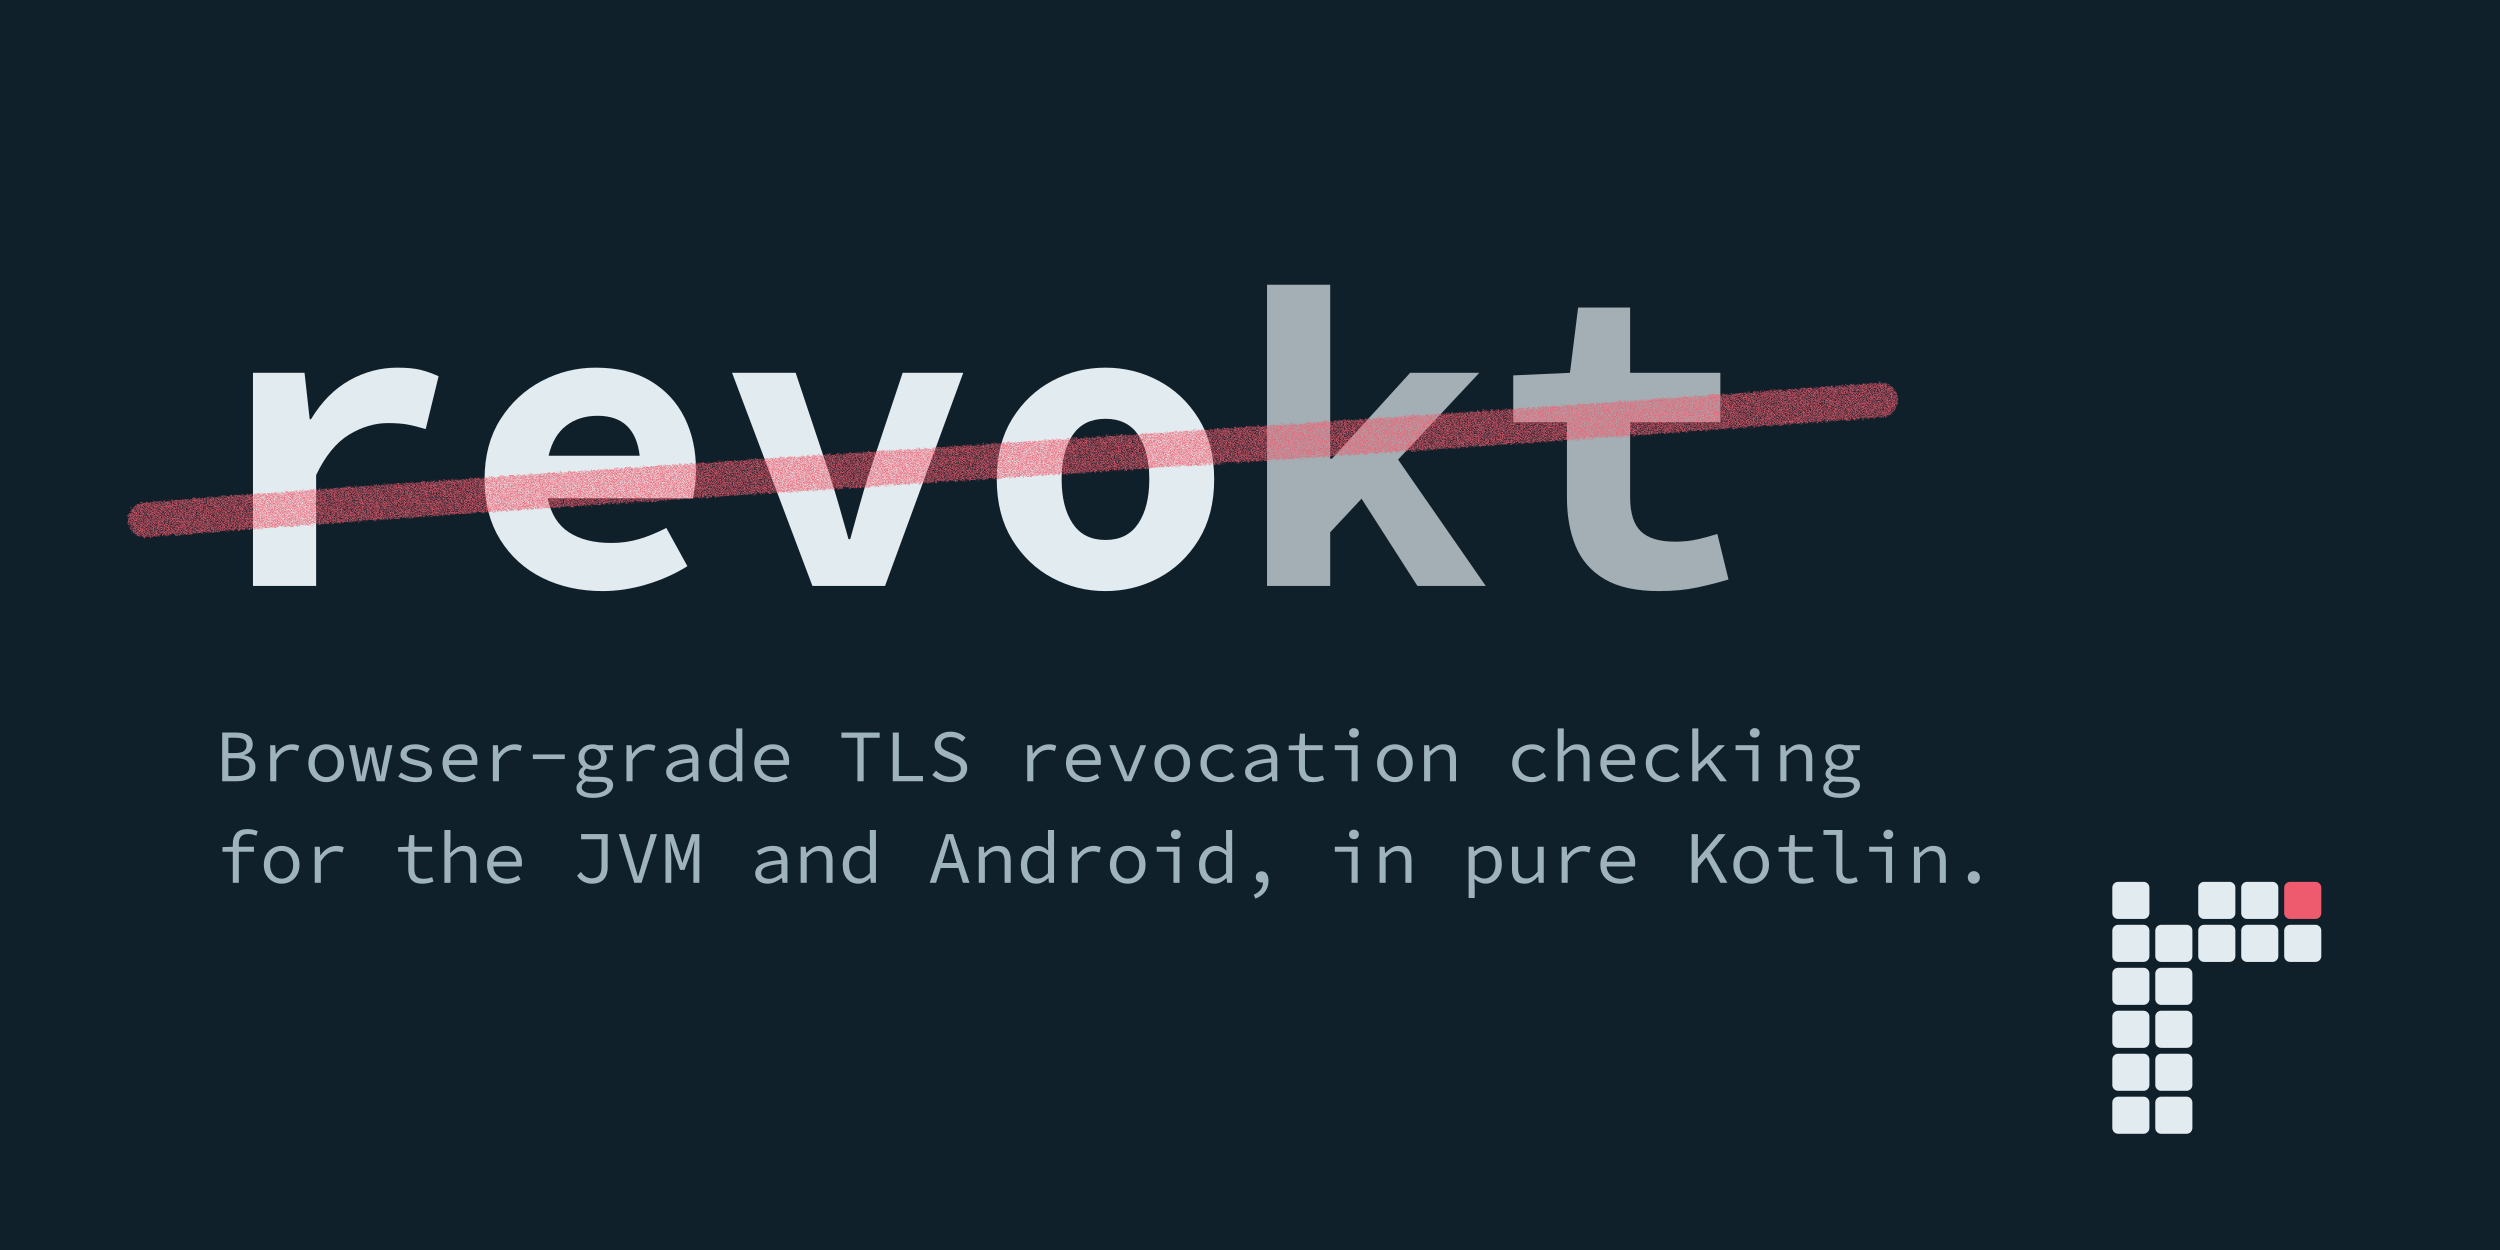
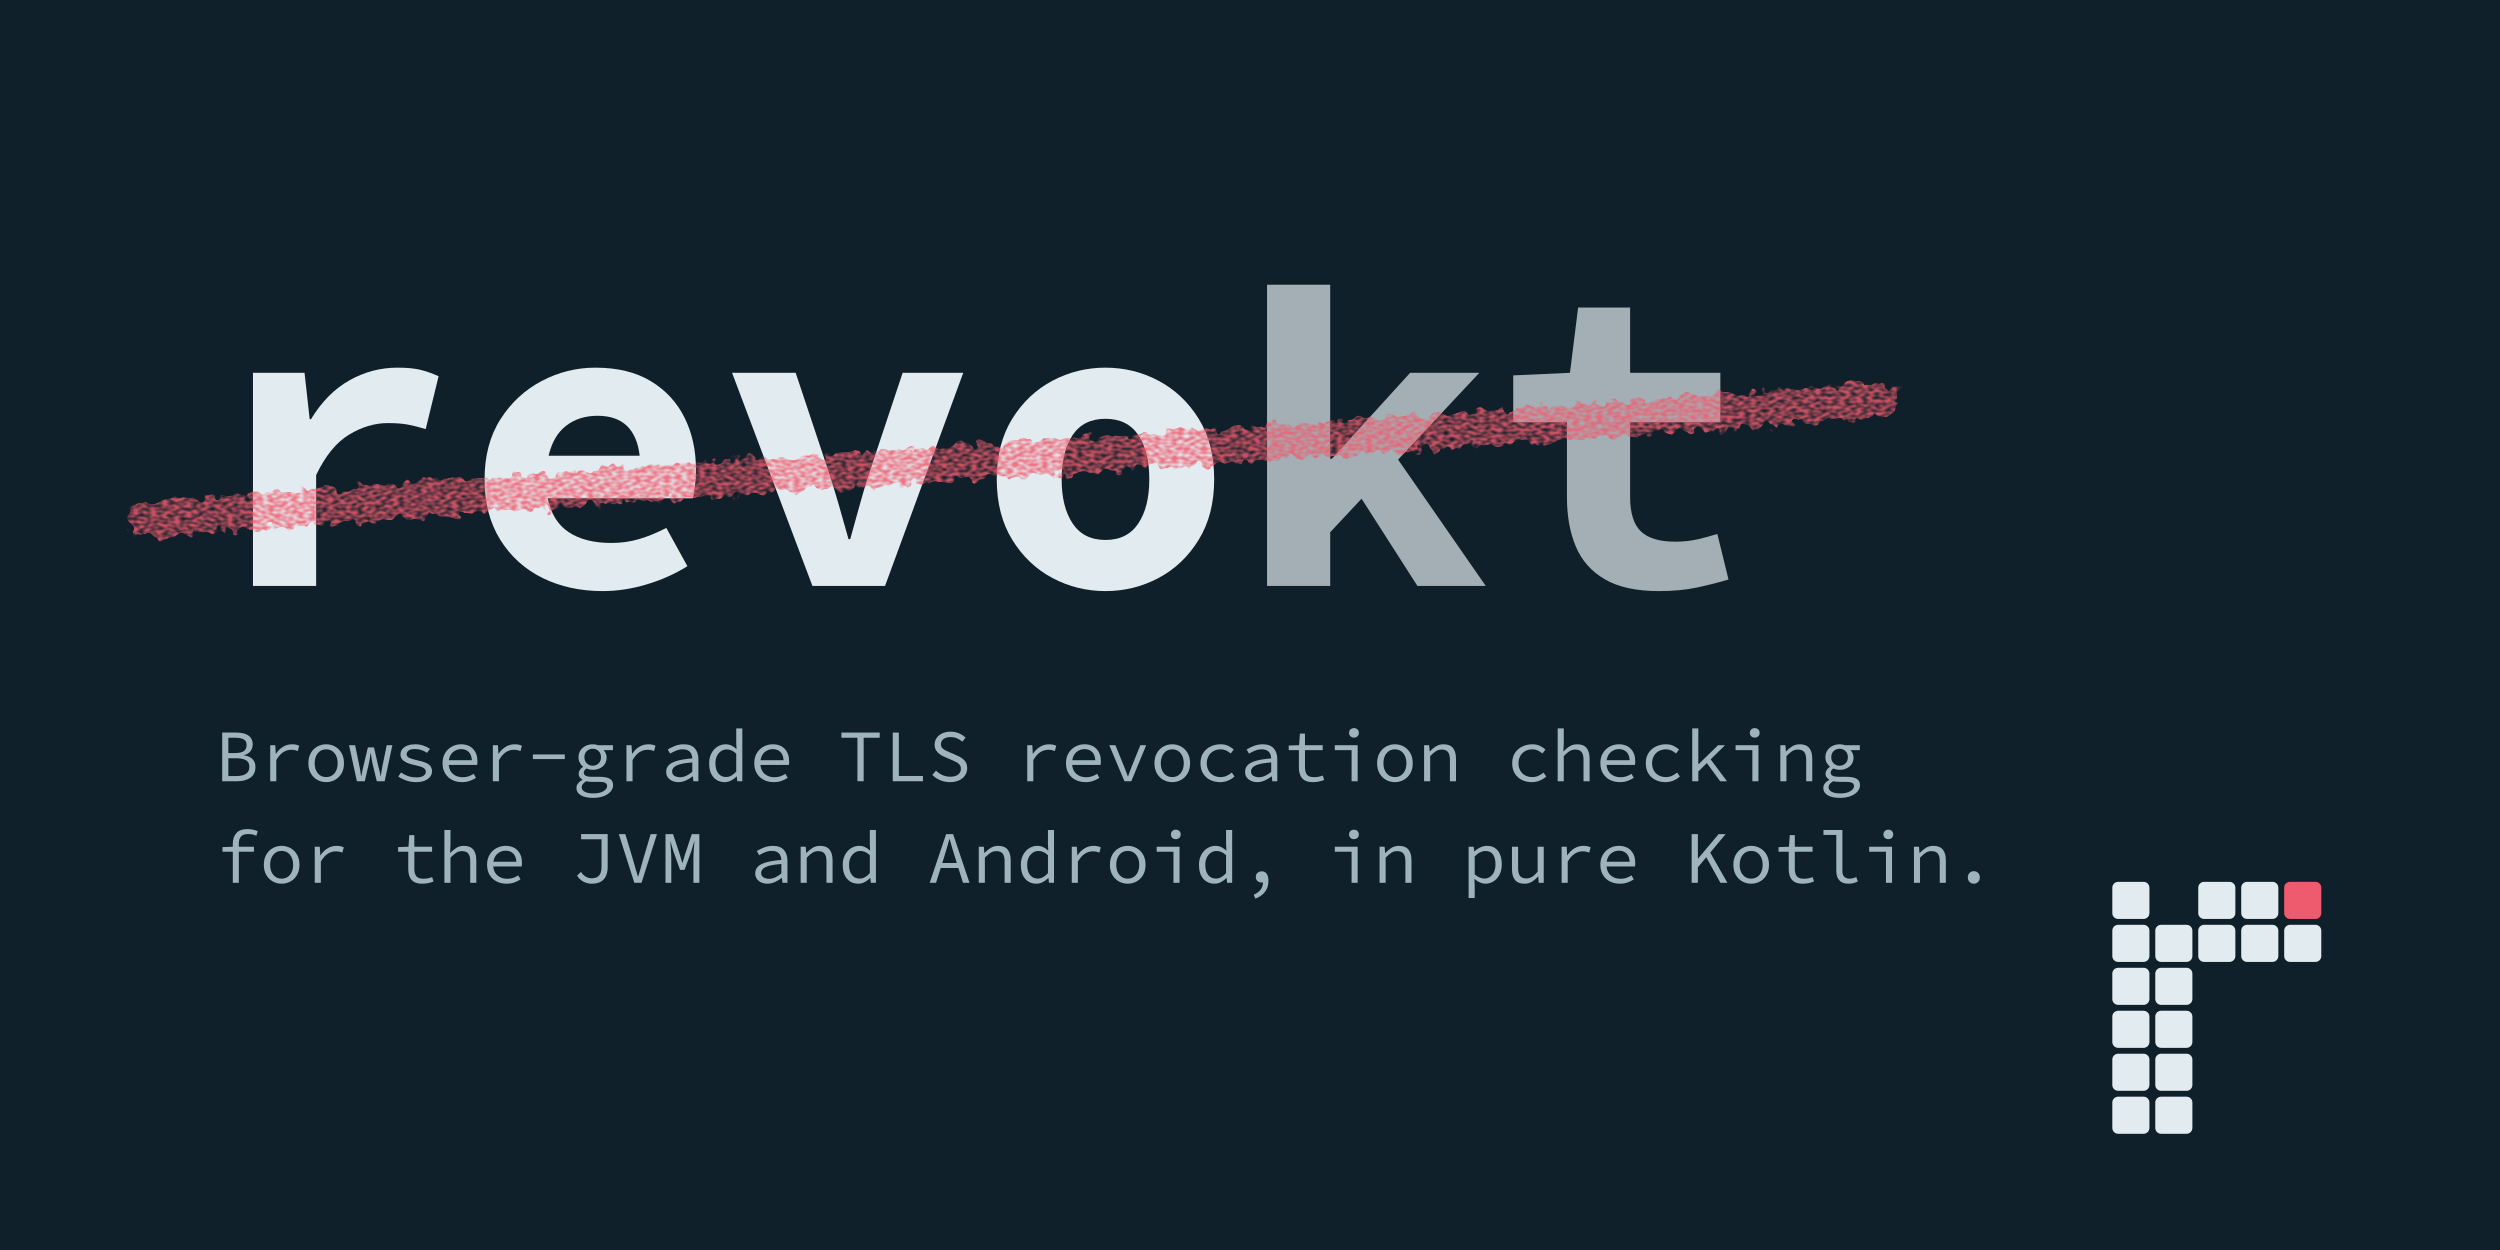
<svg xmlns="http://www.w3.org/2000/svg" viewBox="0 0 1280 640" width="1280" height="640">
  <defs>
    <filter id="pencil" x="-4%" y="-60%" width="108%" height="220%">
      <feTurbulence type="fractalNoise" baseFrequency="0.7" numOctaves="2" seed="4" result="wobble" />
      <feDisplacementMap in="SourceGraphic" in2="wobble" scale="2.4" xChannelSelector="R" yChannelSelector="G" result="edge" />
      <feTurbulence type="fractalNoise" baseFrequency="1.4 2.6" numOctaves="1" seed="9" result="grain" />
      <feColorMatrix in="grain" type="matrix" values="0 0 0 0 0  0 0 0 0 0  0 0 0 0 0  1.9 0 0 0 -0.32" result="grainAlpha" />
      <feComposite in="edge" in2="grainAlpha" operator="in" />
    </filter>
  </defs>
  <rect width="1280" height="640" fill="#10202a" />
  <path d="M129.52 300.0V190.88H155.92L158.56 214.64H159.22Q167.36 201.22 178.91 194.73Q190.46 188.24 203.44 188.24Q210.7 188.24 215.21 189.34Q219.72 190.44 224.56 192.64L217.96 219.7Q212.9 218.16 208.83 217.39Q204.76 216.62 198.6 216.62Q188.48 216.62 178.69 222.56Q168.9 228.5 161.86 243.24V300.0Z" fill="#e2ebef" />
  <path d="M305.96 212.88Q296.5 212.88 289.9 217.94Q283.3 223.0 280.88 233.34H327.52Q325.1 212.88 305.96 212.88ZM308.6 302.64Q291.44 302.64 277.8 295.93Q264.16 289.22 256.13 276.35Q248.1 263.48 248.1 245.44Q248.1 227.4 256.24 214.64Q264.38 201.88 277.36 195.06Q290.34 188.24 304.86 188.24Q321.8 188.24 333.24 195.17Q344.68 202.1 350.51 213.87Q356.34 225.64 356.34 240.6Q356.34 245.0 355.79 249.07Q355.24 253.14 354.8 255.12H280.44Q282.86 267.0 291.22 272.5Q299.58 278.0 313.0 278.0Q320.48 278.0 327.19 276.02Q333.9 274.04 341.16 270.3L351.94 289.88Q342.48 295.82 331.04 299.23Q319.6 302.64 308.6 302.64Z" fill="#e2ebef" />
  <path d="M415.96 300.0 374.82 190.88H407.38L424.54 242.36Q427.18 250.5 429.6 258.97Q432.02 267.44 434.44 276.02H435.32Q437.74 267.44 440.05 258.97Q442.36 250.5 445.0 242.36L462.16 190.88H493.18L453.14 300.0Z" fill="#e2ebef" />
  <path d="M566.0 302.64Q551.48 302.64 538.83 295.93Q526.18 289.22 518.26 276.35Q510.34 263.48 510.34 245.44Q510.34 227.18 518.26 214.42Q526.18 201.66 538.83 194.95Q551.48 188.24 566.0 188.24Q580.52 188.24 593.17 194.95Q605.82 201.66 613.74 214.42Q621.66 227.18 621.66 245.44Q621.66 263.48 613.74 276.35Q605.82 289.22 593.17 295.93Q580.52 302.64 566.0 302.64ZM566.0 276.46Q577.22 276.46 582.83 267.99Q588.44 259.52 588.44 245.44Q588.44 231.14 582.83 222.78Q577.22 214.42 566.0 214.42Q554.78 214.42 549.17 222.78Q543.56 231.14 543.56 245.44Q543.56 259.52 549.17 267.99Q554.78 276.46 566.0 276.46Z" fill="#e2ebef" />
  <path d="M648.72 300.0V145.78H681.06V234.88H681.94L721.98 190.88H757.4L715.82 235.32L760.7 300.0H725.72L697.12 255.34L681.06 272.5V300.0Z" fill="#e2ebef" fill-opacity="0.7" />
  <path d="M849.36 302.64Q831.98 302.64 821.64 296.59Q811.3 290.54 806.79 279.76Q802.28 268.98 802.28 254.68V216.18H774.78V192.2L803.82 190.88L808.0 157.44H834.62V190.88H880.82V216.18H834.62V254.46Q834.62 266.78 840.12 272.06Q845.62 277.34 857.72 277.34Q863.88 277.34 869.16 276.13Q874.44 274.92 879.28 273.38L885.0 296.7Q877.74 298.9 869.05 300.77Q860.36 302.64 849.36 302.64Z" fill="#e2ebef" fill-opacity="0.7" />
-   <path d="M74.38 266.15 C 315.54 247.12, 654.00 228.08, 962.85 204.81" stroke="#ef5b6e" stroke-width="17.77" stroke-linecap="round" fill="none" opacity=".82" filter="url(#pencil)" />
+   <g transform="translate(61.69 96.92) scale(4.23077)">
+     <path d="M3 40 C 60 35.5, 140 31, 213 25.5" stroke="#ef5b6e" stroke-width="4.2" stroke-linecap="round" fill="none" opacity=".82" filter="url(#pencil)" />
+   </g>
  <path d="M113.762 400.0V375.072H120.83Q123.376 375.072 125.295 375.68Q127.214 376.288 128.297 377.618Q129.38 378.948 129.38 381.152Q129.38 383.014 128.316 384.515Q127.252 386.016 125.01 386.586V386.738Q127.746 387.156 129.266 388.638Q130.786 390.12 130.786 392.704Q130.786 396.39 128.183 398.195Q125.58 400.0 121.4 400.0ZM116.916 385.56H120.298Q123.49 385.56 124.877 384.534Q126.264 383.508 126.264 381.418Q126.264 379.404 124.801 378.568Q123.338 377.732 120.45 377.732H116.916ZM116.916 397.34H120.944Q124.136 397.34 125.903 396.219Q127.67 395.098 127.67 392.552Q127.67 390.234 125.941 389.227Q124.212 388.22 120.944 388.22H116.916Z" fill="#9fb3bd" />
  <path d="M138.348 400.0V381.532H140.932L141.198 385.902H141.312Q142.756 383.66 144.884 382.368Q147.012 381.076 149.558 381.076Q150.584 381.076 151.477 381.247Q152.37 381.418 153.206 381.836L152.484 384.534Q151.534 384.192 150.85 384.04Q150.166 383.888 149.064 383.888Q146.974 383.888 145.055 385.085Q143.136 386.282 141.464 389.17V400.0Z" fill="#9fb3bd" />
  <path d="M167 400.456Q164.568 400.456 162.497 399.316Q160.426 398.176 159.153 396.01Q157.88 393.844 157.88 390.804Q157.88 387.688 159.153 385.522Q160.426 383.356 162.497 382.216Q164.568 381.076 167 381.076Q169.432 381.076 171.503 382.216Q173.574 383.356 174.847 385.522Q176.12 387.688 176.12 390.804Q176.12 393.844 174.847 396.01Q173.574 398.176 171.503 399.316Q169.432 400.456 167 400.456ZM167 397.872Q169.66 397.872 171.275 395.915Q172.89 393.958 172.89 390.804Q172.89 387.612 171.275 385.636Q169.66 383.66 167 383.66Q164.34 383.66 162.725 385.636Q161.11 387.612 161.11 390.804Q161.11 393.958 162.725 395.915Q164.34 397.872 167 397.872Z" fill="#9fb3bd" />
  <path d="M182.732 400.0 178.704 381.532H181.82L184.024 392.248Q184.29 393.54 184.499 394.775Q184.708 396.01 184.86 397.34H185.012Q185.202 396.01 185.487 394.775Q185.772 393.54 186.076 392.248L188.356 382.672H191.472L193.676 392.248Q193.98 393.54 194.322 394.775Q194.664 396.01 194.816 397.34H194.968Q195.196 396.01 195.367 394.775Q195.538 393.54 195.804 392.248L198.008 381.532H200.896L196.944 400.0H192.916L190.788 391.184Q190.332 389.246 189.876 385.712H189.724Q189.268 389.246 188.812 391.184L186.76 400.0Z" fill="#9fb3bd" />
  <path d="M212.98 400.456Q210.282 400.456 207.926 399.601Q205.57 398.746 203.898 397.568L205.342 395.516Q206.938 396.656 208.876 397.34Q210.814 398.024 213.36 398.024Q215.716 398.024 216.875 397.169Q218.034 396.314 218.034 395.136Q218.034 394.414 217.635 393.844Q217.236 393.274 216.001 392.742Q214.766 392.21 212.258 391.716Q208.686 390.956 206.862 389.683Q205.038 388.41 205.038 386.32Q205.038 384.078 206.976 382.577Q208.914 381.076 212.714 381.076Q214.842 381.076 216.818 381.779Q218.794 382.482 220.162 383.432L218.642 385.446Q217.35 384.572 215.792 384.04Q214.234 383.508 212.448 383.508Q210.092 383.508 209.142 384.306Q208.192 385.104 208.192 386.168Q208.192 387.346 209.465 387.992Q210.738 388.638 213.55 389.246Q216.628 389.892 218.281 390.69Q219.934 391.488 220.561 392.514Q221.188 393.54 221.188 394.946Q221.188 396.428 220.238 397.682Q219.288 398.936 217.464 399.696Q215.64 400.456 212.98 400.456Z" fill="#9fb3bd" />
  <path d="M236.084 383.546Q233.804 383.546 232.018 385.009Q230.232 386.472 229.814 389.208H241.594Q241.404 386.358 239.922 384.952Q238.44 383.546 236.084 383.546ZM236.54 400.456Q233.766 400.456 231.505 399.316Q229.244 398.176 227.914 395.991Q226.584 393.806 226.584 390.728Q226.584 387.726 227.914 385.56Q229.244 383.394 231.391 382.235Q233.538 381.076 236.008 381.076Q239.998 381.076 242.221 383.451Q244.444 385.826 244.444 389.74Q244.444 390.272 244.406 390.766Q244.368 391.26 244.292 391.64H229.738Q230.042 394.756 232.037 396.352Q234.032 397.948 236.92 397.948Q238.592 397.948 239.941 397.473Q241.29 396.998 242.544 396.2L243.684 398.252Q242.316 399.164 240.549 399.81Q238.782 400.456 236.54 400.456Z" fill="#9fb3bd" />
  <path d="M252.348 400.0V381.532H254.932L255.198 385.902H255.312Q256.756 383.66 258.884 382.368Q261.012 381.076 263.558 381.076Q264.584 381.076 265.477 381.247Q266.37 381.418 267.206 381.836L266.484 384.534Q265.534 384.192 264.85 384.04Q264.166 383.888 263.064 383.888Q260.974 383.888 259.055 385.085Q257.136 386.282 255.464 389.17V400.0Z" fill="#9fb3bd" />
  <path d="M272.83 388.638V386.282H289.17V388.638Z" fill="#9fb3bd" />
  <path d="M303.648 408.512Q299.62 408.512 297.378 407.163Q295.136 405.814 295.136 403.382Q295.136 401.026 298.176 399.278V399.126Q297.454 398.708 296.865 397.986Q296.276 397.264 296.276 396.086Q296.276 395.212 296.846 394.281Q297.416 393.35 298.48 392.628V392.476Q297.53 391.754 296.865 390.538Q296.2 389.322 296.2 387.688Q296.2 385.674 297.207 384.192Q298.214 382.71 299.867 381.893Q301.52 381.076 303.458 381.076Q305.016 381.076 306.194 381.532H313.832V384.078H309.044Q309.69 384.724 310.146 385.712Q310.602 386.7 310.602 387.802Q310.602 389.778 309.652 391.203Q308.702 392.628 307.087 393.388Q305.472 394.148 303.458 394.148Q302.736 394.148 301.919 393.977Q301.102 393.806 300.342 393.464Q299.658 393.882 299.278 394.414Q298.898 394.946 298.898 395.592Q298.898 396.656 299.905 397.188Q300.912 397.72 302.736 397.72H306.878Q310.45 397.72 312.179 398.708Q313.908 399.696 313.908 402.052Q313.908 403.762 312.654 405.244Q311.4 406.726 309.101 407.619Q306.802 408.512 303.648 408.512ZM303.458 392.058Q305.244 392.058 306.479 390.861Q307.714 389.664 307.714 387.688Q307.714 385.75 306.479 384.553Q305.244 383.356 303.458 383.356Q301.71 383.356 300.456 384.553Q299.202 385.75 299.202 387.688Q299.202 389.664 300.456 390.861Q301.71 392.058 303.458 392.058ZM303.876 406.232Q307.106 406.232 308.968 405.092Q310.83 403.952 310.83 402.546Q310.83 401.216 309.785 400.76Q308.74 400.304 306.612 400.304H303.002Q302.204 400.304 301.501 400.228Q300.798 400.152 300.19 400.0Q298.898 400.722 298.366 401.501Q297.834 402.28 297.834 403.078Q297.834 404.522 299.373 405.377Q300.912 406.232 303.876 406.232Z" fill="#9fb3bd" />
  <path d="M320.748 400.0V381.532H323.332L323.598 385.902H323.712Q325.156 383.66 327.284 382.368Q329.412 381.076 331.958 381.076Q332.984 381.076 333.877 381.247Q334.77 381.418 335.606 381.836L334.884 384.534Q333.934 384.192 333.25 384.04Q332.566 383.888 331.464 383.888Q329.374 383.888 327.455 385.085Q325.536 386.282 323.864 389.17V400.0Z" fill="#9fb3bd" />
  <path d="M347.348 400.456Q345.638 400.456 344.213 399.829Q342.788 399.202 341.933 398.024Q341.078 396.846 341.078 395.212Q341.078 393.122 342.427 391.735Q343.776 390.348 346.74 389.512Q349.704 388.676 354.454 388.296Q354.416 387.042 353.941 385.997Q353.466 384.952 352.402 384.306Q351.338 383.66 349.552 383.66Q347.766 383.66 346.075 384.363Q344.384 385.066 343.092 385.864L341.876 383.736Q343.282 382.824 345.467 381.95Q347.652 381.076 350.084 381.076Q353.884 381.076 355.727 383.147Q357.57 385.218 357.57 388.676V400.0H355.024L354.758 397.492H354.644Q353.124 398.67 351.224 399.563Q349.324 400.456 347.348 400.456ZM348.184 397.948Q349.742 397.948 351.319 397.226Q352.896 396.504 354.454 395.212V390.348Q350.502 390.652 348.241 391.279Q345.98 391.906 345.049 392.837Q344.118 393.768 344.118 394.984Q344.118 396.542 345.353 397.245Q346.588 397.948 348.184 397.948Z" fill="#9fb3bd" />
  <path d="M371.098 400.456Q367.488 400.456 365.284 397.929Q363.08 395.402 363.08 390.804Q363.08 387.802 364.277 385.617Q365.474 383.432 367.393 382.254Q369.312 381.076 371.478 381.076Q373.15 381.076 374.48 381.703Q375.81 382.33 376.988 383.47H377.102L376.95 380.05V372.944H380.066V400.0H377.482L377.216 397.568H377.102Q375.962 398.746 374.385 399.601Q372.808 400.456 371.098 400.456ZM371.744 397.834Q374.48 397.834 376.95 395.06V385.864Q375.696 384.686 374.499 384.192Q373.302 383.698 372.086 383.698Q370.49 383.698 369.179 384.591Q367.868 385.484 367.089 387.061Q366.31 388.638 366.31 390.766Q366.31 394.072 367.754 395.953Q369.198 397.834 371.744 397.834Z" fill="#9fb3bd" />
  <path d="M395.684 383.546Q393.404 383.546 391.618 385.009Q389.832 386.472 389.414 389.208H401.194Q401.004 386.358 399.522 384.952Q398.04 383.546 395.684 383.546ZM396.14 400.456Q393.366 400.456 391.105 399.316Q388.844 398.176 387.514 395.991Q386.184 393.806 386.184 390.728Q386.184 387.726 387.514 385.56Q388.844 383.394 390.991 382.235Q393.138 381.076 395.608 381.076Q399.598 381.076 401.821 383.451Q404.044 385.826 404.044 389.74Q404.044 390.272 404.006 390.766Q403.968 391.26 403.892 391.64H389.338Q389.642 394.756 391.637 396.352Q393.632 397.948 396.52 397.948Q398.192 397.948 399.541 397.473Q400.89 396.998 402.144 396.2L403.284 398.252Q401.916 399.164 400.149 399.81Q398.382 400.456 396.14 400.456Z" fill="#9fb3bd" />
  <path d="M439.004 400.0V377.732H430.796V375.072H450.404V377.732H442.196V400.0Z" fill="#9fb3bd" />
  <path d="M457.092 400.0V375.072H460.208V397.302H472.558V400.0Z" fill="#9fb3bd" />
  <path d="M486.39 400.456Q483.654 400.456 481.336 399.449Q479.018 398.442 477.346 396.77L479.246 394.566Q480.652 395.972 482.533 396.827Q484.414 397.682 486.542 397.682Q489.126 397.682 490.551 396.58Q491.976 395.478 491.976 393.73Q491.976 392.4 491.387 391.602Q490.798 390.804 489.791 390.272Q488.784 389.74 487.492 389.208L483.92 387.65Q482.666 387.156 481.431 386.358Q480.196 385.56 479.36 384.306Q478.524 383.052 478.524 381.228Q478.524 379.328 479.569 377.827Q480.614 376.326 482.457 375.471Q484.3 374.616 486.694 374.616Q489.05 374.616 491.026 375.471Q493.002 376.326 494.37 377.694L492.698 379.746Q491.482 378.644 490 378.017Q488.518 377.39 486.58 377.39Q484.414 377.39 483.084 378.378Q481.754 379.366 481.754 381.038Q481.754 382.216 482.419 382.976Q483.084 383.736 484.11 384.23Q485.136 384.724 486.2 385.18L489.696 386.7Q491.254 387.308 492.489 388.163Q493.724 389.018 494.465 390.253Q495.206 391.488 495.206 393.35Q495.206 395.326 494.142 396.941Q493.078 398.556 491.102 399.506Q489.126 400.456 486.39 400.456Z" fill="#9fb3bd" />
  <path d="M525.948 400.0V381.532H528.532L528.798 385.902H528.912Q530.356 383.66 532.484 382.368Q534.612 381.076 537.158 381.076Q538.184 381.076 539.077 381.247Q539.97 381.418 540.806 381.836L540.084 384.534Q539.134 384.192 538.45 384.04Q537.766 383.888 536.664 383.888Q534.574 383.888 532.655 385.085Q530.736 386.282 529.064 389.17V400.0Z" fill="#9fb3bd" />
  <path d="M555.284 383.546Q553.004 383.546 551.218 385.009Q549.432 386.472 549.014 389.208H560.794Q560.604 386.358 559.122 384.952Q557.64 383.546 555.284 383.546ZM555.74 400.456Q552.966 400.456 550.705 399.316Q548.444 398.176 547.114 395.991Q545.784 393.806 545.784 390.728Q545.784 387.726 547.114 385.56Q548.444 383.394 550.591 382.235Q552.738 381.076 555.208 381.076Q559.198 381.076 561.421 383.451Q563.644 385.826 563.644 389.74Q563.644 390.272 563.606 390.766Q563.568 391.26 563.492 391.64H548.938Q549.242 394.756 551.237 396.352Q553.232 397.948 556.12 397.948Q557.792 397.948 559.141 397.473Q560.49 396.998 561.744 396.2L562.884 398.252Q561.516 399.164 559.749 399.81Q557.982 400.456 555.74 400.456Z" fill="#9fb3bd" />
  <path d="M575.728 400.0 567.938 381.532H571.092L575.348 392.02Q575.918 393.426 576.431 394.775Q576.944 396.124 577.438 397.454H577.59Q578.084 396.124 578.559 394.775Q579.034 393.426 579.604 392.02L583.86 381.532H586.862L579.224 400.0Z" fill="#9fb3bd" />
  <path d="M600.2 400.456Q597.768 400.456 595.697 399.316Q593.626 398.176 592.353 396.01Q591.08 393.844 591.08 390.804Q591.08 387.688 592.353 385.522Q593.626 383.356 595.697 382.216Q597.768 381.076 600.2 381.076Q602.632 381.076 604.703 382.216Q606.774 383.356 608.047 385.522Q609.32 387.688 609.32 390.804Q609.32 393.844 608.047 396.01Q606.774 398.176 604.703 399.316Q602.632 400.456 600.2 400.456ZM600.2 397.872Q602.86 397.872 604.475 395.915Q606.09 393.958 606.09 390.804Q606.09 387.612 604.475 385.636Q602.86 383.66 600.2 383.66Q597.54 383.66 595.925 385.636Q594.31 387.612 594.31 390.804Q594.31 393.958 595.925 395.915Q597.54 397.872 600.2 397.872Z" fill="#9fb3bd" />
  <path d="M624.748 400.456Q621.86 400.456 619.58 399.316Q617.3 398.176 615.97 396.01Q614.64 393.844 614.64 390.804Q614.64 387.688 616.046 385.522Q617.452 383.356 619.808 382.216Q622.164 381.076 624.938 381.076Q627.18 381.076 628.852 381.874Q630.524 382.672 631.664 383.774L630.106 385.788Q628.966 384.8 627.731 384.23Q626.496 383.66 625.052 383.66Q622.924 383.66 621.309 384.553Q619.694 385.446 618.782 387.061Q617.87 388.676 617.87 390.804Q617.87 392.894 618.763 394.49Q619.656 396.086 621.252 396.979Q622.848 397.872 624.976 397.872Q626.686 397.872 628.111 397.188Q629.536 396.504 630.676 395.554L632.082 397.568Q630.562 398.936 628.681 399.696Q626.8 400.456 624.748 400.456Z" fill="#9fb3bd" />
  <path d="M643.748 400.456Q642.038 400.456 640.613 399.829Q639.188 399.202 638.333 398.024Q637.478 396.846 637.478 395.212Q637.478 393.122 638.827 391.735Q640.176 390.348 643.14 389.512Q646.104 388.676 650.854 388.296Q650.816 387.042 650.341 385.997Q649.866 384.952 648.802 384.306Q647.738 383.66 645.952 383.66Q644.166 383.66 642.475 384.363Q640.784 385.066 639.492 385.864L638.276 383.736Q639.682 382.824 641.867 381.95Q644.052 381.076 646.484 381.076Q650.284 381.076 652.127 383.147Q653.97 385.218 653.97 388.676V400.0H651.424L651.158 397.492H651.044Q649.524 398.67 647.624 399.563Q645.724 400.456 643.748 400.456ZM644.584 397.948Q646.142 397.948 647.719 397.226Q649.296 396.504 650.854 395.212V390.348Q646.902 390.652 644.641 391.279Q642.38 391.906 641.449 392.837Q640.518 393.768 640.518 394.984Q640.518 396.542 641.753 397.245Q642.988 397.948 644.584 397.948Z" fill="#9fb3bd" />
  <path d="M672.172 400.456Q669.474 400.456 667.916 399.487Q666.358 398.518 665.693 396.808Q665.028 395.098 665.028 392.818V384.078H659.822V381.722L665.142 381.532L665.56 375.604H668.144V381.532H677.226V384.078H668.144V392.856Q668.144 395.326 669.151 396.618Q670.158 397.91 672.818 397.91Q674.148 397.91 675.212 397.682Q676.276 397.454 677.264 397.074L677.948 399.354Q676.694 399.81 675.307 400.133Q673.92 400.456 672.172 400.456Z" fill="#9fb3bd" />
  <path d="M692.008 400.0V384.078H683.42V381.532H695.124V400.0ZM693.224 377.656Q692.16 377.656 691.438 376.991Q690.716 376.326 690.716 375.224Q690.716 374.122 691.438 373.457Q692.16 372.792 693.224 372.792Q694.288 372.792 695.01 373.457Q695.732 374.122 695.732 375.224Q695.732 376.326 695.01 376.991Q694.288 377.656 693.224 377.656Z" fill="#9fb3bd" />
  <path d="M714.2 400.456Q711.768 400.456 709.697 399.316Q707.626 398.176 706.353 396.01Q705.08 393.844 705.08 390.804Q705.08 387.688 706.353 385.522Q707.626 383.356 709.697 382.216Q711.768 381.076 714.2 381.076Q716.632 381.076 718.703 382.216Q720.774 383.356 722.047 385.522Q723.32 387.688 723.32 390.804Q723.32 393.844 722.047 396.01Q720.774 398.176 718.703 399.316Q716.632 400.456 714.2 400.456ZM714.2 397.872Q716.86 397.872 718.475 395.915Q720.09 393.958 720.09 390.804Q720.09 387.612 718.475 385.636Q716.86 383.66 714.2 383.66Q711.54 383.66 709.925 385.636Q708.31 387.612 708.31 390.804Q708.31 393.958 709.925 395.915Q711.54 397.872 714.2 397.872Z" fill="#9fb3bd" />
  <path d="M729.134 400.0V381.532H731.718L731.984 384.686H732.136Q733.58 383.128 735.252 382.102Q736.924 381.076 739.09 381.076Q742.358 381.076 743.916 382.976Q745.474 384.876 745.474 388.524V400.0H742.358V388.942Q742.358 386.32 741.37 385.047Q740.382 383.774 738.102 383.774Q736.468 383.774 735.176 384.61Q733.884 385.446 732.25 387.118V400.0Z" fill="#9fb3bd" />
  <path d="M784.348 400.456Q781.46 400.456 779.18 399.316Q776.9 398.176 775.57 396.01Q774.24 393.844 774.24 390.804Q774.24 387.688 775.646 385.522Q777.052 383.356 779.408 382.216Q781.764 381.076 784.538 381.076Q786.78 381.076 788.452 381.874Q790.124 382.672 791.264 383.774L789.706 385.788Q788.566 384.8 787.331 384.23Q786.096 383.66 784.652 383.66Q782.524 383.66 780.909 384.553Q779.294 385.446 778.382 387.061Q777.47 388.676 777.47 390.804Q777.47 392.894 778.363 394.49Q779.256 396.086 780.852 396.979Q782.448 397.872 784.576 397.872Q786.286 397.872 787.711 397.188Q789.136 396.504 790.276 395.554L791.682 397.568Q790.162 398.936 788.281 399.696Q786.4 400.456 784.348 400.456Z" fill="#9fb3bd" />
  <path d="M797.534 400.0V372.944H800.65V380.316L800.46 384.686H800.574Q802.018 383.128 803.671 382.102Q805.324 381.076 807.49 381.076Q810.758 381.076 812.316 382.976Q813.874 384.876 813.874 388.524V400.0H810.758V388.942Q810.758 386.32 809.77 385.047Q808.782 383.774 806.502 383.774Q804.868 383.774 803.576 384.61Q802.284 385.446 800.65 387.118V400.0Z" fill="#9fb3bd" />
  <path d="M828.884 383.546Q826.604 383.546 824.818 385.009Q823.032 386.472 822.614 389.208H834.394Q834.204 386.358 832.722 384.952Q831.24 383.546 828.884 383.546ZM829.34 400.456Q826.566 400.456 824.305 399.316Q822.044 398.176 820.714 395.991Q819.384 393.806 819.384 390.728Q819.384 387.726 820.714 385.56Q822.044 383.394 824.191 382.235Q826.338 381.076 828.808 381.076Q832.798 381.076 835.021 383.451Q837.244 385.826 837.244 389.74Q837.244 390.272 837.206 390.766Q837.168 391.26 837.092 391.64H822.538Q822.842 394.756 824.837 396.352Q826.832 397.948 829.72 397.948Q831.392 397.948 832.741 397.473Q834.09 396.998 835.344 396.2L836.484 398.252Q835.116 399.164 833.349 399.81Q831.582 400.456 829.34 400.456Z" fill="#9fb3bd" />
  <path d="M852.748 400.456Q849.86 400.456 847.58 399.316Q845.3 398.176 843.97 396.01Q842.64 393.844 842.64 390.804Q842.64 387.688 844.046 385.522Q845.452 383.356 847.808 382.216Q850.164 381.076 852.938 381.076Q855.18 381.076 856.852 381.874Q858.524 382.672 859.664 383.774L858.106 385.788Q856.966 384.8 855.731 384.23Q854.496 383.66 853.052 383.66Q850.924 383.66 849.309 384.553Q847.694 385.446 846.782 387.061Q845.87 388.676 845.87 390.804Q845.87 392.894 846.763 394.49Q847.656 396.086 849.252 396.979Q850.848 397.872 852.976 397.872Q854.686 397.872 856.111 397.188Q857.536 396.504 858.676 395.554L860.082 397.568Q858.562 398.936 856.681 399.696Q854.8 400.456 852.748 400.456Z" fill="#9fb3bd" />
  <path d="M866.428 400.0V372.944H869.544V391.26H869.696L879.652 381.532H883.224L875.852 388.79L884.212 400.0H880.716L873.914 390.69L869.544 394.984V400.0Z" fill="#9fb3bd" />
  <path d="M897.208 400.0V384.078H888.62V381.532H900.324V400.0ZM898.424 377.656Q897.36 377.656 896.638 376.991Q895.916 376.326 895.916 375.224Q895.916 374.122 896.638 373.457Q897.36 372.792 898.424 372.792Q899.488 372.792 900.21 373.457Q900.932 374.122 900.932 375.224Q900.932 376.326 900.21 376.991Q899.488 377.656 898.424 377.656Z" fill="#9fb3bd" />
  <path d="M911.534 400.0V381.532H914.118L914.384 384.686H914.536Q915.98 383.128 917.652 382.102Q919.324 381.076 921.49 381.076Q924.758 381.076 926.316 382.976Q927.874 384.876 927.874 388.524V400.0H924.758V388.942Q924.758 386.32 923.77 385.047Q922.782 383.774 920.502 383.774Q918.868 383.774 917.576 384.61Q916.284 385.446 914.65 387.118V400.0Z" fill="#9fb3bd" />
  <path d="M942.048 408.512Q938.02 408.512 935.778 407.163Q933.536 405.814 933.536 403.382Q933.536 401.026 936.576 399.278V399.126Q935.854 398.708 935.265 397.986Q934.676 397.264 934.676 396.086Q934.676 395.212 935.246 394.281Q935.816 393.35 936.88 392.628V392.476Q935.93 391.754 935.265 390.538Q934.6 389.322 934.6 387.688Q934.6 385.674 935.607 384.192Q936.614 382.71 938.267 381.893Q939.92 381.076 941.858 381.076Q943.416 381.076 944.594 381.532H952.232V384.078H947.444Q948.09 384.724 948.546 385.712Q949.002 386.7 949.002 387.802Q949.002 389.778 948.052 391.203Q947.102 392.628 945.487 393.388Q943.872 394.148 941.858 394.148Q941.136 394.148 940.319 393.977Q939.502 393.806 938.742 393.464Q938.058 393.882 937.678 394.414Q937.298 394.946 937.298 395.592Q937.298 396.656 938.305 397.188Q939.312 397.72 941.136 397.72H945.278Q948.85 397.72 950.579 398.708Q952.308 399.696 952.308 402.052Q952.308 403.762 951.054 405.244Q949.8 406.726 947.501 407.619Q945.202 408.512 942.048 408.512ZM941.858 392.058Q943.644 392.058 944.879 390.861Q946.114 389.664 946.114 387.688Q946.114 385.75 944.879 384.553Q943.644 383.356 941.858 383.356Q940.11 383.356 938.856 384.553Q937.602 385.75 937.602 387.688Q937.602 389.664 938.856 390.861Q940.11 392.058 941.858 392.058ZM942.276 406.232Q945.506 406.232 947.368 405.092Q949.23 403.952 949.23 402.546Q949.23 401.216 948.185 400.76Q947.14 400.304 945.012 400.304H941.402Q940.604 400.304 939.901 400.228Q939.198 400.152 938.59 400.0Q937.298 400.722 936.766 401.501Q936.234 402.28 936.234 403.078Q936.234 404.522 937.773 405.377Q939.312 406.232 942.276 406.232Z" fill="#9fb3bd" />
  <path d="M119.196 452.0V436.078H113.914V433.722L119.196 433.532V431.974Q119.196 428.592 121.02 426.54Q122.844 424.488 126.644 424.488Q129.38 424.488 131.964 425.552L131.242 427.908Q130.102 427.376 129.133 427.205Q128.164 427.034 126.948 427.034Q124.478 427.034 123.376 428.326Q122.274 429.618 122.274 431.86V433.532H130.026V436.078H122.274V452.0Z" fill="#9fb3bd" />
  <path d="M144.2 452.456Q141.768 452.456 139.697 451.316Q137.626 450.176 136.353 448.01Q135.08 445.844 135.08 442.804Q135.08 439.688 136.353 437.522Q137.626 435.356 139.697 434.216Q141.768 433.076 144.2 433.076Q146.632 433.076 148.703 434.216Q150.774 435.356 152.047 437.522Q153.32 439.688 153.32 442.804Q153.32 445.844 152.047 448.01Q150.774 450.176 148.703 451.316Q146.632 452.456 144.2 452.456ZM144.2 449.872Q146.86 449.872 148.475 447.915Q150.09 445.958 150.09 442.804Q150.09 439.612 148.475 437.636Q146.86 435.66 144.2 435.66Q141.54 435.66 139.925 437.636Q138.31 439.612 138.31 442.804Q138.31 445.958 139.925 447.915Q141.54 449.872 144.2 449.872Z" fill="#9fb3bd" />
  <path d="M161.148 452.0V433.532H163.732L163.998 437.902H164.112Q165.556 435.66 167.684 434.368Q169.812 433.076 172.358 433.076Q173.384 433.076 174.277 433.247Q175.17 433.418 176.006 433.836L175.284 436.534Q174.334 436.192 173.65 436.04Q172.966 435.888 171.864 435.888Q169.774 435.888 167.855 437.085Q165.936 438.282 164.264 441.17V452.0Z" fill="#9fb3bd" />
  <path d="M216.172 452.456Q213.474 452.456 211.916 451.487Q210.358 450.518 209.693 448.808Q209.028 447.098 209.028 444.818V436.078H203.822V433.722L209.142 433.532L209.56 427.604H212.144V433.532H221.226V436.078H212.144V444.856Q212.144 447.326 213.151 448.618Q214.158 449.91 216.818 449.91Q218.148 449.91 219.212 449.682Q220.276 449.454 221.264 449.074L221.948 451.354Q220.694 451.81 219.307 452.133Q217.92 452.456 216.172 452.456Z" fill="#9fb3bd" />
  <path d="M227.534 452.0V424.944H230.65V432.316L230.46 436.686H230.574Q232.018 435.128 233.671 434.102Q235.324 433.076 237.49 433.076Q240.758 433.076 242.316 434.976Q243.874 436.876 243.874 440.524V452.0H240.758V440.942Q240.758 438.32 239.77 437.047Q238.782 435.774 236.502 435.774Q234.868 435.774 233.576 436.61Q232.284 437.446 230.65 439.118V452.0Z" fill="#9fb3bd" />
  <path d="M258.884 435.546Q256.604 435.546 254.818 437.009Q253.032 438.472 252.614 441.208H264.394Q264.204 438.358 262.722 436.952Q261.24 435.546 258.884 435.546ZM259.34 452.456Q256.566 452.456 254.305 451.316Q252.044 450.176 250.714 447.991Q249.384 445.806 249.384 442.728Q249.384 439.726 250.714 437.56Q252.044 435.394 254.191 434.235Q256.338 433.076 258.808 433.076Q262.798 433.076 265.021 435.451Q267.244 437.826 267.244 441.74Q267.244 442.272 267.206 442.766Q267.168 443.26 267.092 443.64H252.538Q252.842 446.756 254.837 448.352Q256.832 449.948 259.72 449.948Q261.392 449.948 262.741 449.473Q264.09 448.998 265.344 448.2L266.484 450.252Q265.116 451.164 263.349 451.81Q261.582 452.456 259.34 452.456Z" fill="#9fb3bd" />
  <path d="M302.888 452.456Q300.798 452.456 298.784 451.449Q296.77 450.442 295.478 448.314L297.454 446.376Q298.518 448.048 299.943 448.865Q301.368 449.682 302.812 449.682Q305.51 449.682 306.745 448.257Q307.98 446.832 307.98 443.754V429.694H297.53V427.034H311.134V444.02Q311.134 446.338 310.355 448.257Q309.576 450.176 307.79 451.316Q306.004 452.456 302.888 452.456Z" fill="#9fb3bd" />
  <path d="M324.776 452.0 316.834 427.072H320.178L324.206 440.524Q324.852 442.728 325.384 444.647Q325.916 446.566 326.6 448.77H326.752Q327.436 446.566 327.987 444.647Q328.538 442.728 329.146 440.524L333.136 427.072H336.366L328.462 452.0Z" fill="#9fb3bd" />
  <path d="M340.736 452.0V427.072H344.612L348.108 437.712L349.324 441.74H349.476L350.654 437.712L354.188 427.072H358.064V452.0H355.024V439.536Q355.024 438.32 355.119 436.667Q355.214 435.014 355.347 433.399Q355.48 431.784 355.556 430.72H355.442L354.036 435.584L350.464 445.388H348.184L344.688 435.584L343.244 430.72H343.168Q343.282 431.784 343.396 433.399Q343.51 435.014 343.605 436.667Q343.7 438.32 343.7 439.536V452.0Z" fill="#9fb3bd" />
  <path d="M392.948 452.456Q391.238 452.456 389.813 451.829Q388.388 451.202 387.533 450.024Q386.678 448.846 386.678 447.212Q386.678 445.122 388.027 443.735Q389.376 442.348 392.34 441.512Q395.304 440.676 400.054 440.296Q400.016 439.042 399.541 437.997Q399.066 436.952 398.002 436.306Q396.938 435.66 395.152 435.66Q393.366 435.66 391.675 436.363Q389.984 437.066 388.692 437.864L387.476 435.736Q388.882 434.824 391.067 433.95Q393.252 433.076 395.684 433.076Q399.484 433.076 401.327 435.147Q403.17 437.218 403.17 440.676V452.0H400.624L400.358 449.492H400.244Q398.724 450.67 396.824 451.563Q394.924 452.456 392.948 452.456ZM393.784 449.948Q395.342 449.948 396.919 449.226Q398.496 448.504 400.054 447.212V442.348Q396.102 442.652 393.841 443.279Q391.58 443.906 390.649 444.837Q389.718 445.768 389.718 446.984Q389.718 448.542 390.953 449.245Q392.188 449.948 393.784 449.948Z" fill="#9fb3bd" />
  <path d="M409.934 452.0V433.532H412.518L412.784 436.686H412.936Q414.38 435.128 416.052 434.102Q417.724 433.076 419.89 433.076Q423.158 433.076 424.716 434.976Q426.274 436.876 426.274 440.524V452.0H423.158V440.942Q423.158 438.32 422.17 437.047Q421.182 435.774 418.902 435.774Q417.268 435.774 415.976 436.61Q414.684 437.446 413.05 439.118V452.0Z" fill="#9fb3bd" />
  <path d="M439.498 452.456Q435.888 452.456 433.684 449.929Q431.48 447.402 431.48 442.804Q431.48 439.802 432.677 437.617Q433.874 435.432 435.793 434.254Q437.712 433.076 439.878 433.076Q441.55 433.076 442.88 433.703Q444.21 434.33 445.388 435.47H445.502L445.35 432.05V424.944H448.466V452.0H445.882L445.616 449.568H445.502Q444.362 450.746 442.785 451.601Q441.208 452.456 439.498 452.456ZM440.144 449.834Q442.88 449.834 445.35 447.06V437.864Q444.096 436.686 442.899 436.192Q441.702 435.698 440.486 435.698Q438.89 435.698 437.579 436.591Q436.268 437.484 435.489 439.061Q434.71 440.638 434.71 442.766Q434.71 446.072 436.154 447.953Q437.598 449.834 440.144 449.834Z" fill="#9fb3bd" />
  <path d="M483.616 438.054 482.438 441.854H489.886L488.708 438.054Q488.062 435.964 487.435 433.893Q486.808 431.822 486.238 429.656H486.086Q485.478 431.822 484.87 433.893Q484.262 435.964 483.616 438.054ZM476.016 452.0 484.414 427.072H487.986L496.384 452.0H493.04L490.684 444.4H481.64L479.246 452.0Z" fill="#9fb3bd" />
  <path d="M501.134 452.0V433.532H503.718L503.984 436.686H504.136Q505.58 435.128 507.252 434.102Q508.924 433.076 511.09 433.076Q514.358 433.076 515.916 434.976Q517.474 436.876 517.474 440.524V452.0H514.358V440.942Q514.358 438.32 513.37 437.047Q512.382 435.774 510.102 435.774Q508.468 435.774 507.176 436.61Q505.884 437.446 504.25 439.118V452.0Z" fill="#9fb3bd" />
  <path d="M530.698 452.456Q527.088 452.456 524.884 449.929Q522.68 447.402 522.68 442.804Q522.68 439.802 523.877 437.617Q525.074 435.432 526.993 434.254Q528.912 433.076 531.078 433.076Q532.75 433.076 534.08 433.703Q535.41 434.33 536.588 435.47H536.702L536.55 432.05V424.944H539.666V452.0H537.082L536.816 449.568H536.702Q535.562 450.746 533.985 451.601Q532.408 452.456 530.698 452.456ZM531.344 449.834Q534.08 449.834 536.55 447.06V437.864Q535.296 436.686 534.099 436.192Q532.902 435.698 531.686 435.698Q530.09 435.698 528.779 436.591Q527.468 437.484 526.689 439.061Q525.91 440.638 525.91 442.766Q525.91 446.072 527.354 447.953Q528.798 449.834 531.344 449.834Z" fill="#9fb3bd" />
  <path d="M548.748 452.0V433.532H551.332L551.598 437.902H551.712Q553.156 435.66 555.284 434.368Q557.412 433.076 559.958 433.076Q560.984 433.076 561.877 433.247Q562.77 433.418 563.606 433.836L562.884 436.534Q561.934 436.192 561.25 436.04Q560.566 435.888 559.464 435.888Q557.374 435.888 555.455 437.085Q553.536 438.282 551.864 441.17V452.0Z" fill="#9fb3bd" />
  <path d="M577.4 452.456Q574.968 452.456 572.897 451.316Q570.826 450.176 569.553 448.01Q568.28 445.844 568.28 442.804Q568.28 439.688 569.553 437.522Q570.826 435.356 572.897 434.216Q574.968 433.076 577.4 433.076Q579.832 433.076 581.903 434.216Q583.974 435.356 585.247 437.522Q586.52 439.688 586.52 442.804Q586.52 445.844 585.247 448.01Q583.974 450.176 581.903 451.316Q579.832 452.456 577.4 452.456ZM577.4 449.872Q580.06 449.872 581.675 447.915Q583.29 445.958 583.29 442.804Q583.29 439.612 581.675 437.636Q580.06 435.66 577.4 435.66Q574.74 435.66 573.125 437.636Q571.51 439.612 571.51 442.804Q571.51 445.958 573.125 447.915Q574.74 449.872 577.4 449.872Z" fill="#9fb3bd" />
  <path d="M600.808 452.0V436.078H592.22V433.532H603.924V452.0ZM602.024 429.656Q600.96 429.656 600.238 428.991Q599.516 428.326 599.516 427.224Q599.516 426.122 600.238 425.457Q600.96 424.792 602.024 424.792Q603.088 424.792 603.81 425.457Q604.532 426.122 604.532 427.224Q604.532 428.326 603.81 428.991Q603.088 429.656 602.024 429.656Z" fill="#9fb3bd" />
  <path d="M621.898 452.456Q618.288 452.456 616.084 449.929Q613.88 447.402 613.88 442.804Q613.88 439.802 615.077 437.617Q616.274 435.432 618.193 434.254Q620.112 433.076 622.278 433.076Q623.95 433.076 625.28 433.703Q626.61 434.33 627.788 435.47H627.902L627.75 432.05V424.944H630.866V452.0H628.282L628.016 449.568H627.902Q626.762 450.746 625.185 451.601Q623.608 452.456 621.898 452.456ZM622.544 449.834Q625.28 449.834 627.75 447.06V437.864Q626.496 436.686 625.299 436.192Q624.102 435.698 622.886 435.698Q621.29 435.698 619.979 436.591Q618.668 437.484 617.889 439.061Q617.11 440.638 617.11 442.766Q617.11 446.072 618.554 447.953Q619.998 449.834 622.544 449.834Z" fill="#9fb3bd" />
  <path d="M642.76 460.094 641.886 458.118Q644.242 457.054 645.42 455.534Q646.598 454.014 646.674 451.772Q646.522 451.81 646.332 451.829Q646.142 451.848 645.952 451.848Q644.736 451.848 643.862 451.126Q642.988 450.404 642.988 448.998Q642.988 447.592 643.9 446.851Q644.812 446.11 646.028 446.11Q647.7 446.11 648.574 447.421Q649.448 448.732 649.448 450.974Q649.448 454.318 647.681 456.617Q645.914 458.916 642.76 460.094Z" fill="#9fb3bd" />
  <path d="M692.008 452.0V436.078H683.42V433.532H695.124V452.0ZM693.224 429.656Q692.16 429.656 691.438 428.991Q690.716 428.326 690.716 427.224Q690.716 426.122 691.438 425.457Q692.16 424.792 693.224 424.792Q694.288 424.792 695.01 425.457Q695.732 426.122 695.732 427.224Q695.732 428.326 695.01 428.991Q694.288 429.656 693.224 429.656Z" fill="#9fb3bd" />
  <path d="M706.334 452.0V433.532H708.918L709.184 436.686H709.336Q710.78 435.128 712.452 434.102Q714.124 433.076 716.29 433.076Q719.558 433.076 721.116 434.976Q722.674 436.876 722.674 440.524V452.0H719.558V440.942Q719.558 438.32 718.57 437.047Q717.582 435.774 715.302 435.774Q713.668 435.774 712.376 436.61Q711.084 437.446 709.45 439.118V452.0Z" fill="#9fb3bd" />
  <path d="M751.934 459.79V433.532H754.518L754.784 435.888H754.898Q756.19 434.672 757.881 433.874Q759.572 433.076 761.282 433.076Q765.006 433.076 766.963 435.641Q768.92 438.206 768.92 442.5Q768.92 445.616 767.742 447.858Q766.564 450.1 764.664 451.278Q762.764 452.456 760.522 452.456Q759.23 452.456 757.729 451.829Q756.228 451.202 755.012 450.062H754.898L755.05 453.558V459.79ZM759.99 449.834Q762.46 449.834 764.075 447.877Q765.69 445.92 765.69 442.5Q765.69 439.46 764.474 437.579Q763.258 435.698 760.484 435.698Q759.268 435.698 757.881 436.363Q756.494 437.028 755.05 438.472V447.668Q756.38 448.846 757.71 449.34Q759.04 449.834 759.99 449.834Z" fill="#9fb3bd" />
  <path d="M780.548 452.456Q777.242 452.456 775.684 450.556Q774.126 448.656 774.126 445.008V433.532H777.28V444.59Q777.28 447.212 778.249 448.485Q779.218 449.758 781.536 449.758Q783.132 449.758 784.443 448.941Q785.754 448.124 787.274 446.338V433.532H790.39V452.0H787.844L787.578 448.77H787.426Q786.02 450.404 784.348 451.43Q782.676 452.456 780.548 452.456Z" fill="#9fb3bd" />
  <path d="M799.548 452.0V433.532H802.132L802.398 437.902H802.512Q803.956 435.66 806.084 434.368Q808.212 433.076 810.758 433.076Q811.784 433.076 812.677 433.247Q813.57 433.418 814.406 433.836L813.684 436.534Q812.734 436.192 812.05 436.04Q811.366 435.888 810.264 435.888Q808.174 435.888 806.255 437.085Q804.336 438.282 802.664 441.17V452.0Z" fill="#9fb3bd" />
  <path d="M828.884 435.546Q826.604 435.546 824.818 437.009Q823.032 438.472 822.614 441.208H834.394Q834.204 438.358 832.722 436.952Q831.24 435.546 828.884 435.546ZM829.34 452.456Q826.566 452.456 824.305 451.316Q822.044 450.176 820.714 447.991Q819.384 445.806 819.384 442.728Q819.384 439.726 820.714 437.56Q822.044 435.394 824.191 434.235Q826.338 433.076 828.808 433.076Q832.798 433.076 835.021 435.451Q837.244 437.826 837.244 441.74Q837.244 442.272 837.206 442.766Q837.168 443.26 837.092 443.64H822.538Q822.842 446.756 824.837 448.352Q826.832 449.948 829.72 449.948Q831.392 449.948 832.741 449.473Q834.09 448.998 835.344 448.2L836.484 450.252Q835.116 451.164 833.349 451.81Q831.582 452.456 829.34 452.456Z" fill="#9fb3bd" />
  <path d="M866.124 452.0V427.072H869.316V439.574H869.43L879.918 427.072H883.528L875.624 436.534L884.44 452.0H880.868L873.61 438.928L869.316 444.058V452.0Z" fill="#9fb3bd" />
  <path d="M896.6 452.456Q894.168 452.456 892.097 451.316Q890.026 450.176 888.753 448.01Q887.48 445.844 887.48 442.804Q887.48 439.688 888.753 437.522Q890.026 435.356 892.097 434.216Q894.168 433.076 896.6 433.076Q899.032 433.076 901.103 434.216Q903.174 435.356 904.447 437.522Q905.72 439.688 905.72 442.804Q905.72 445.844 904.447 448.01Q903.174 450.176 901.103 451.316Q899.032 452.456 896.6 452.456ZM896.6 449.872Q899.26 449.872 900.875 447.915Q902.49 445.958 902.49 442.804Q902.49 439.612 900.875 437.636Q899.26 435.66 896.6 435.66Q893.94 435.66 892.325 437.636Q890.71 439.612 890.71 442.804Q890.71 445.958 892.325 447.915Q893.94 449.872 896.6 449.872Z" fill="#9fb3bd" />
  <path d="M922.972 452.456Q920.274 452.456 918.716 451.487Q917.158 450.518 916.493 448.808Q915.828 447.098 915.828 444.818V436.078H910.622V433.722L915.942 433.532L916.36 427.604H918.944V433.532H928.026V436.078H918.944V444.856Q918.944 447.326 919.951 448.618Q920.958 449.91 923.618 449.91Q924.948 449.91 926.012 449.682Q927.076 449.454 928.064 449.074L928.748 451.354Q927.494 451.81 926.107 452.133Q924.72 452.456 922.972 452.456Z" fill="#9fb3bd" />
  <path d="M946.266 452.456Q943.34 452.456 941.763 450.765Q940.186 449.074 940.186 445.806V427.49H933.612V424.944H943.302V446.034Q943.302 448.048 944.309 448.96Q945.316 449.872 946.95 449.872Q948.584 449.872 950.408 449.036L951.206 451.354Q949.914 451.886 948.85 452.171Q947.786 452.456 946.266 452.456Z" fill="#9fb3bd" />
  <path d="M965.608 452.0V436.078H957.02V433.532H968.724V452.0ZM966.824 429.656Q965.76 429.656 965.038 428.991Q964.316 428.326 964.316 427.224Q964.316 426.122 965.038 425.457Q965.76 424.792 966.824 424.792Q967.888 424.792 968.61 425.457Q969.332 426.122 969.332 427.224Q969.332 428.326 968.61 428.991Q967.888 429.656 966.824 429.656Z" fill="#9fb3bd" />
  <path d="M979.934 452.0V433.532H982.518L982.784 436.686H982.936Q984.38 435.128 986.052 434.102Q987.724 433.076 989.89 433.076Q993.158 433.076 994.716 434.976Q996.274 436.876 996.274 440.524V452.0H993.158V440.942Q993.158 438.32 992.17 437.047Q991.182 435.774 988.902 435.774Q987.268 435.774 985.976 436.61Q984.684 437.446 983.05 439.118V452.0Z" fill="#9fb3bd" />
  <path d="M1010.6 452.456Q1009.308 452.456 1008.415 451.563Q1007.522 450.67 1007.522 449.264Q1007.522 447.82 1008.415 446.927Q1009.308 446.034 1010.6 446.034Q1011.892 446.034 1012.785 446.927Q1013.678 447.82 1013.678 449.264Q1013.678 450.67 1012.785 451.563Q1011.892 452.456 1010.6 452.456Z" fill="#9fb3bd" />
  <rect x="1081.5" y="451.5" width="19" height="19" rx="3" fill="#e2ebef" />
  <rect x="1125.5" y="451.5" width="19" height="19" rx="3" fill="#e2ebef" />
  <rect x="1147.5" y="451.5" width="19" height="19" rx="3" fill="#e2ebef" />
  <rect x="1169.5" y="451.5" width="19" height="19" rx="3" fill="#ef5b6e" />
  <rect x="1081.5" y="473.5" width="19" height="19" rx="3" fill="#e2ebef" />
  <rect x="1103.5" y="473.5" width="19" height="19" rx="3" fill="#e2ebef" />
  <rect x="1125.5" y="473.5" width="19" height="19" rx="3" fill="#e2ebef" />
  <rect x="1147.5" y="473.5" width="19" height="19" rx="3" fill="#e2ebef" />
  <rect x="1169.5" y="473.5" width="19" height="19" rx="3" fill="#e2ebef" />
  <rect x="1081.5" y="495.5" width="19" height="19" rx="3" fill="#e2ebef" />
  <rect x="1103.5" y="495.5" width="19" height="19" rx="3" fill="#e2ebef" />
  <rect x="1081.5" y="517.5" width="19" height="19" rx="3" fill="#e2ebef" />
  <rect x="1103.5" y="517.5" width="19" height="19" rx="3" fill="#e2ebef" />
  <rect x="1081.5" y="539.5" width="19" height="19" rx="3" fill="#e2ebef" />
  <rect x="1103.5" y="539.5" width="19" height="19" rx="3" fill="#e2ebef" />
  <rect x="1081.5" y="561.5" width="19" height="19" rx="3" fill="#e2ebef" />
  <rect x="1103.5" y="561.5" width="19" height="19" rx="3" fill="#e2ebef" />
</svg>
